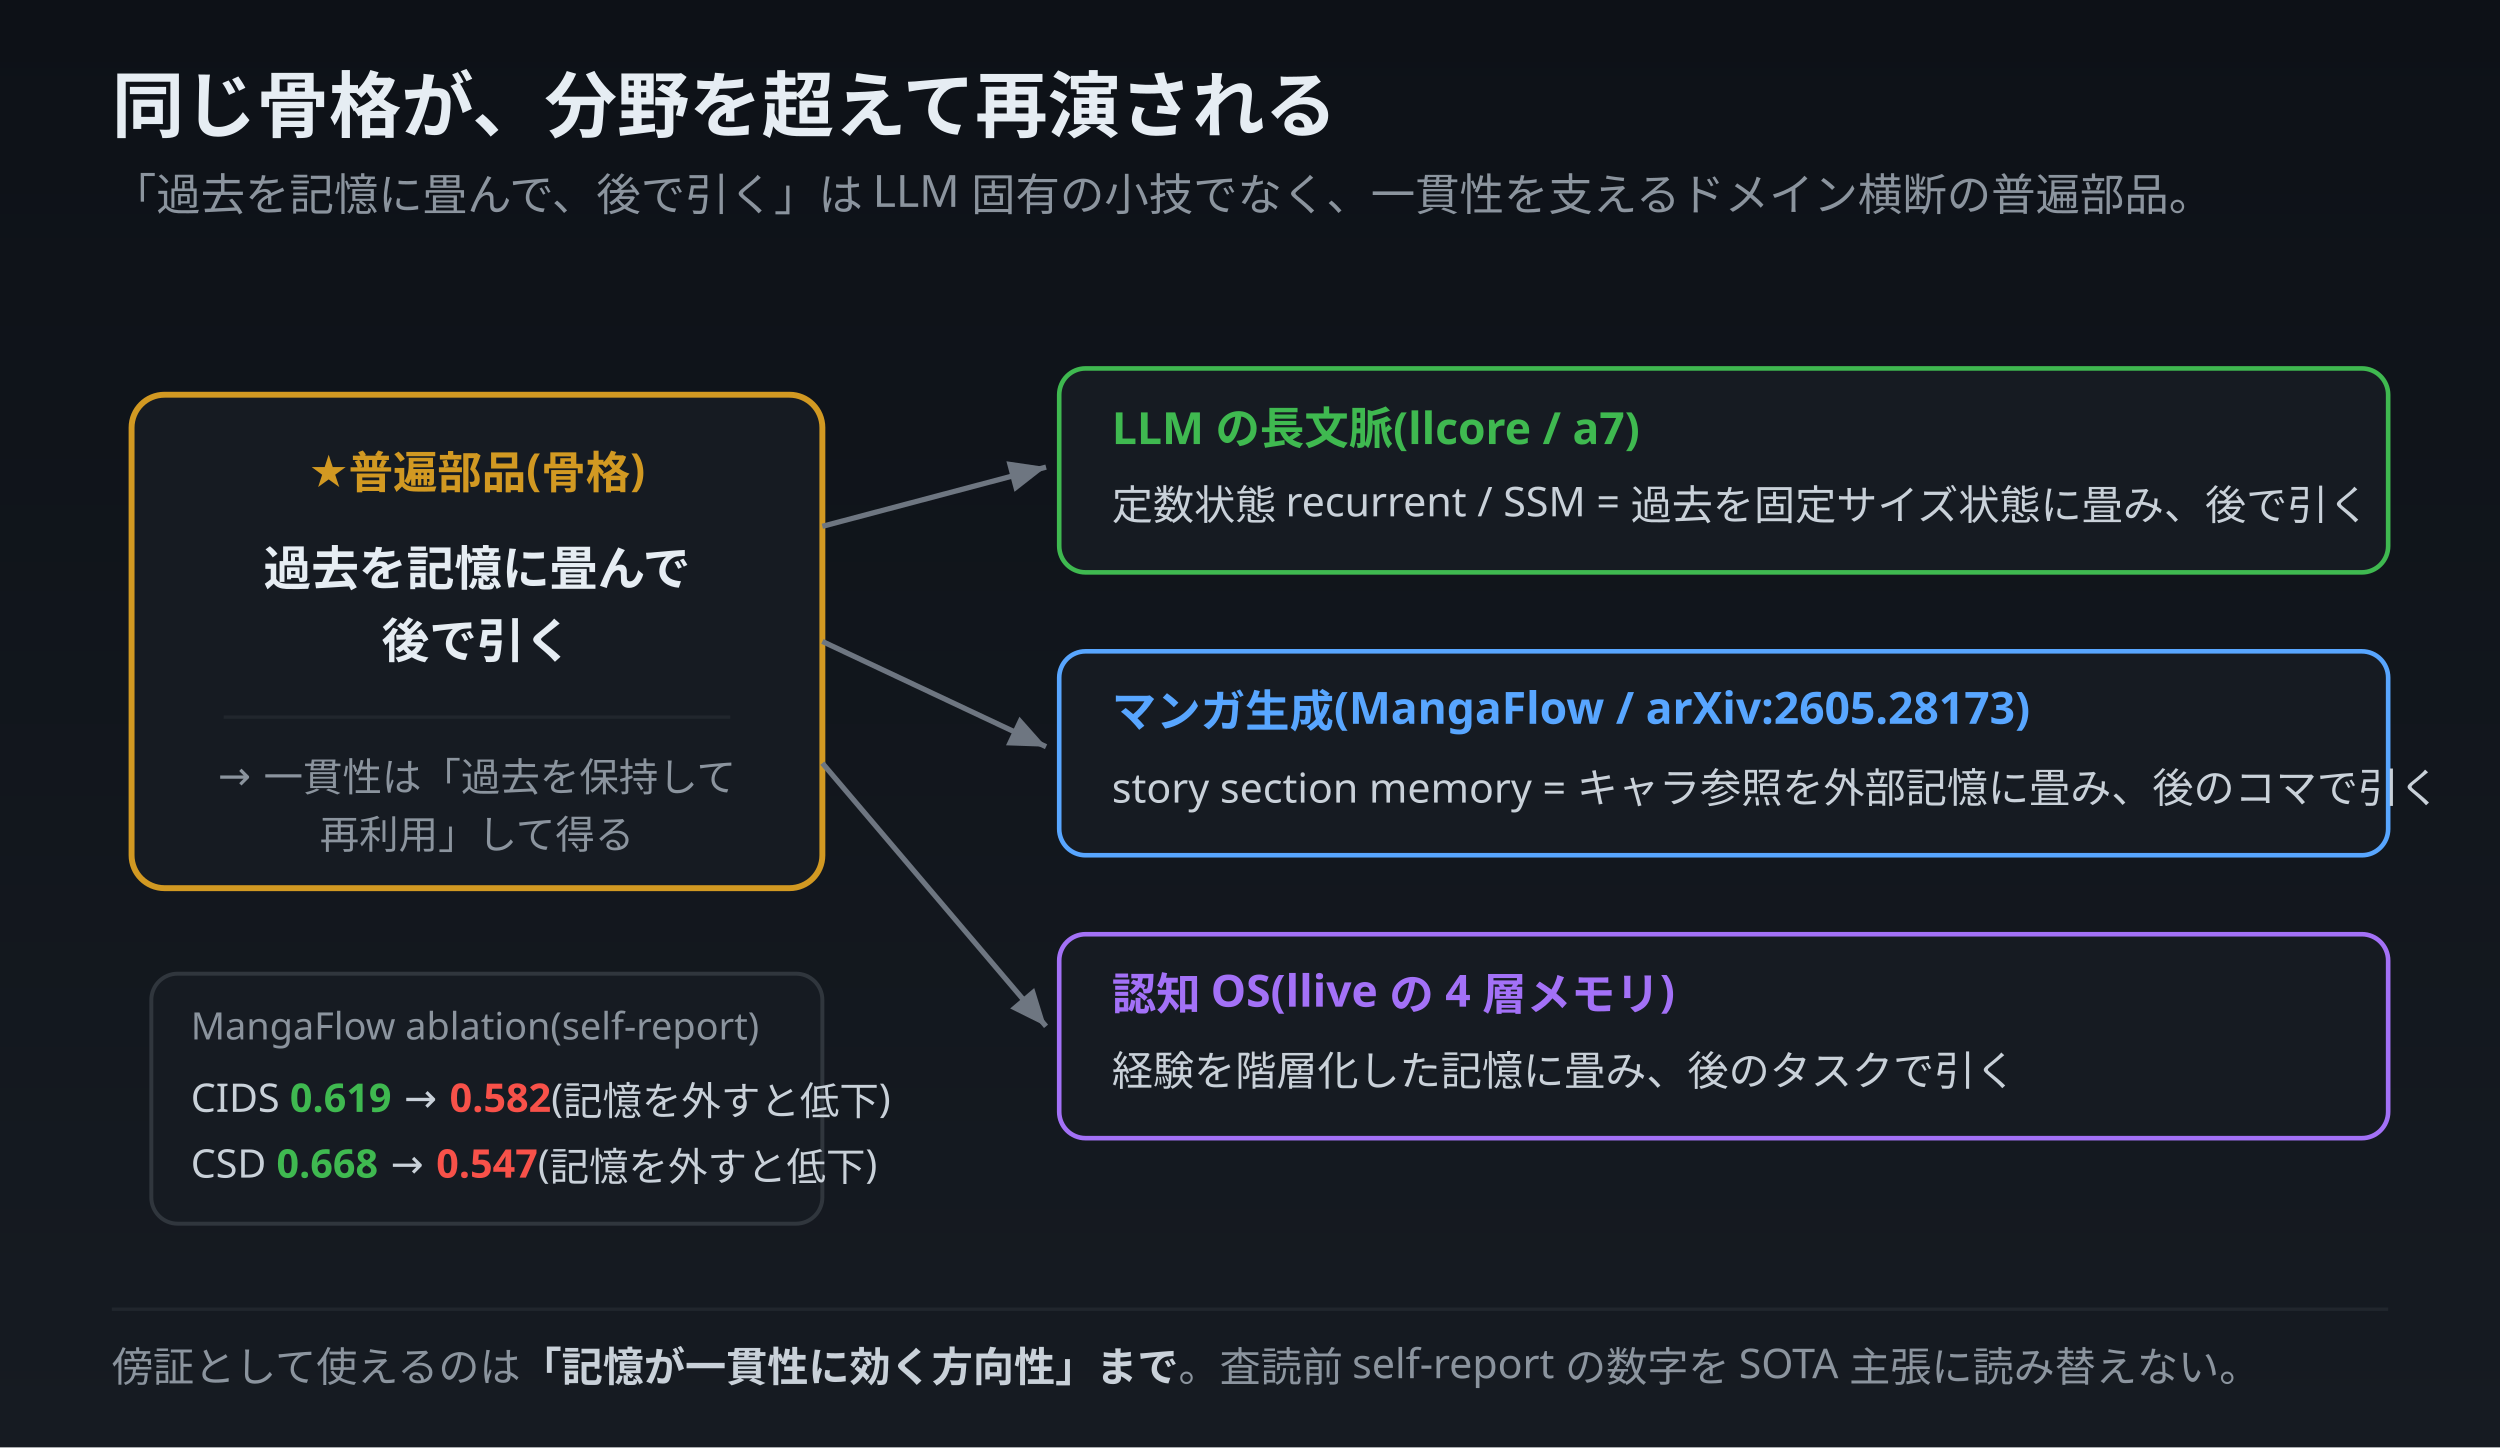
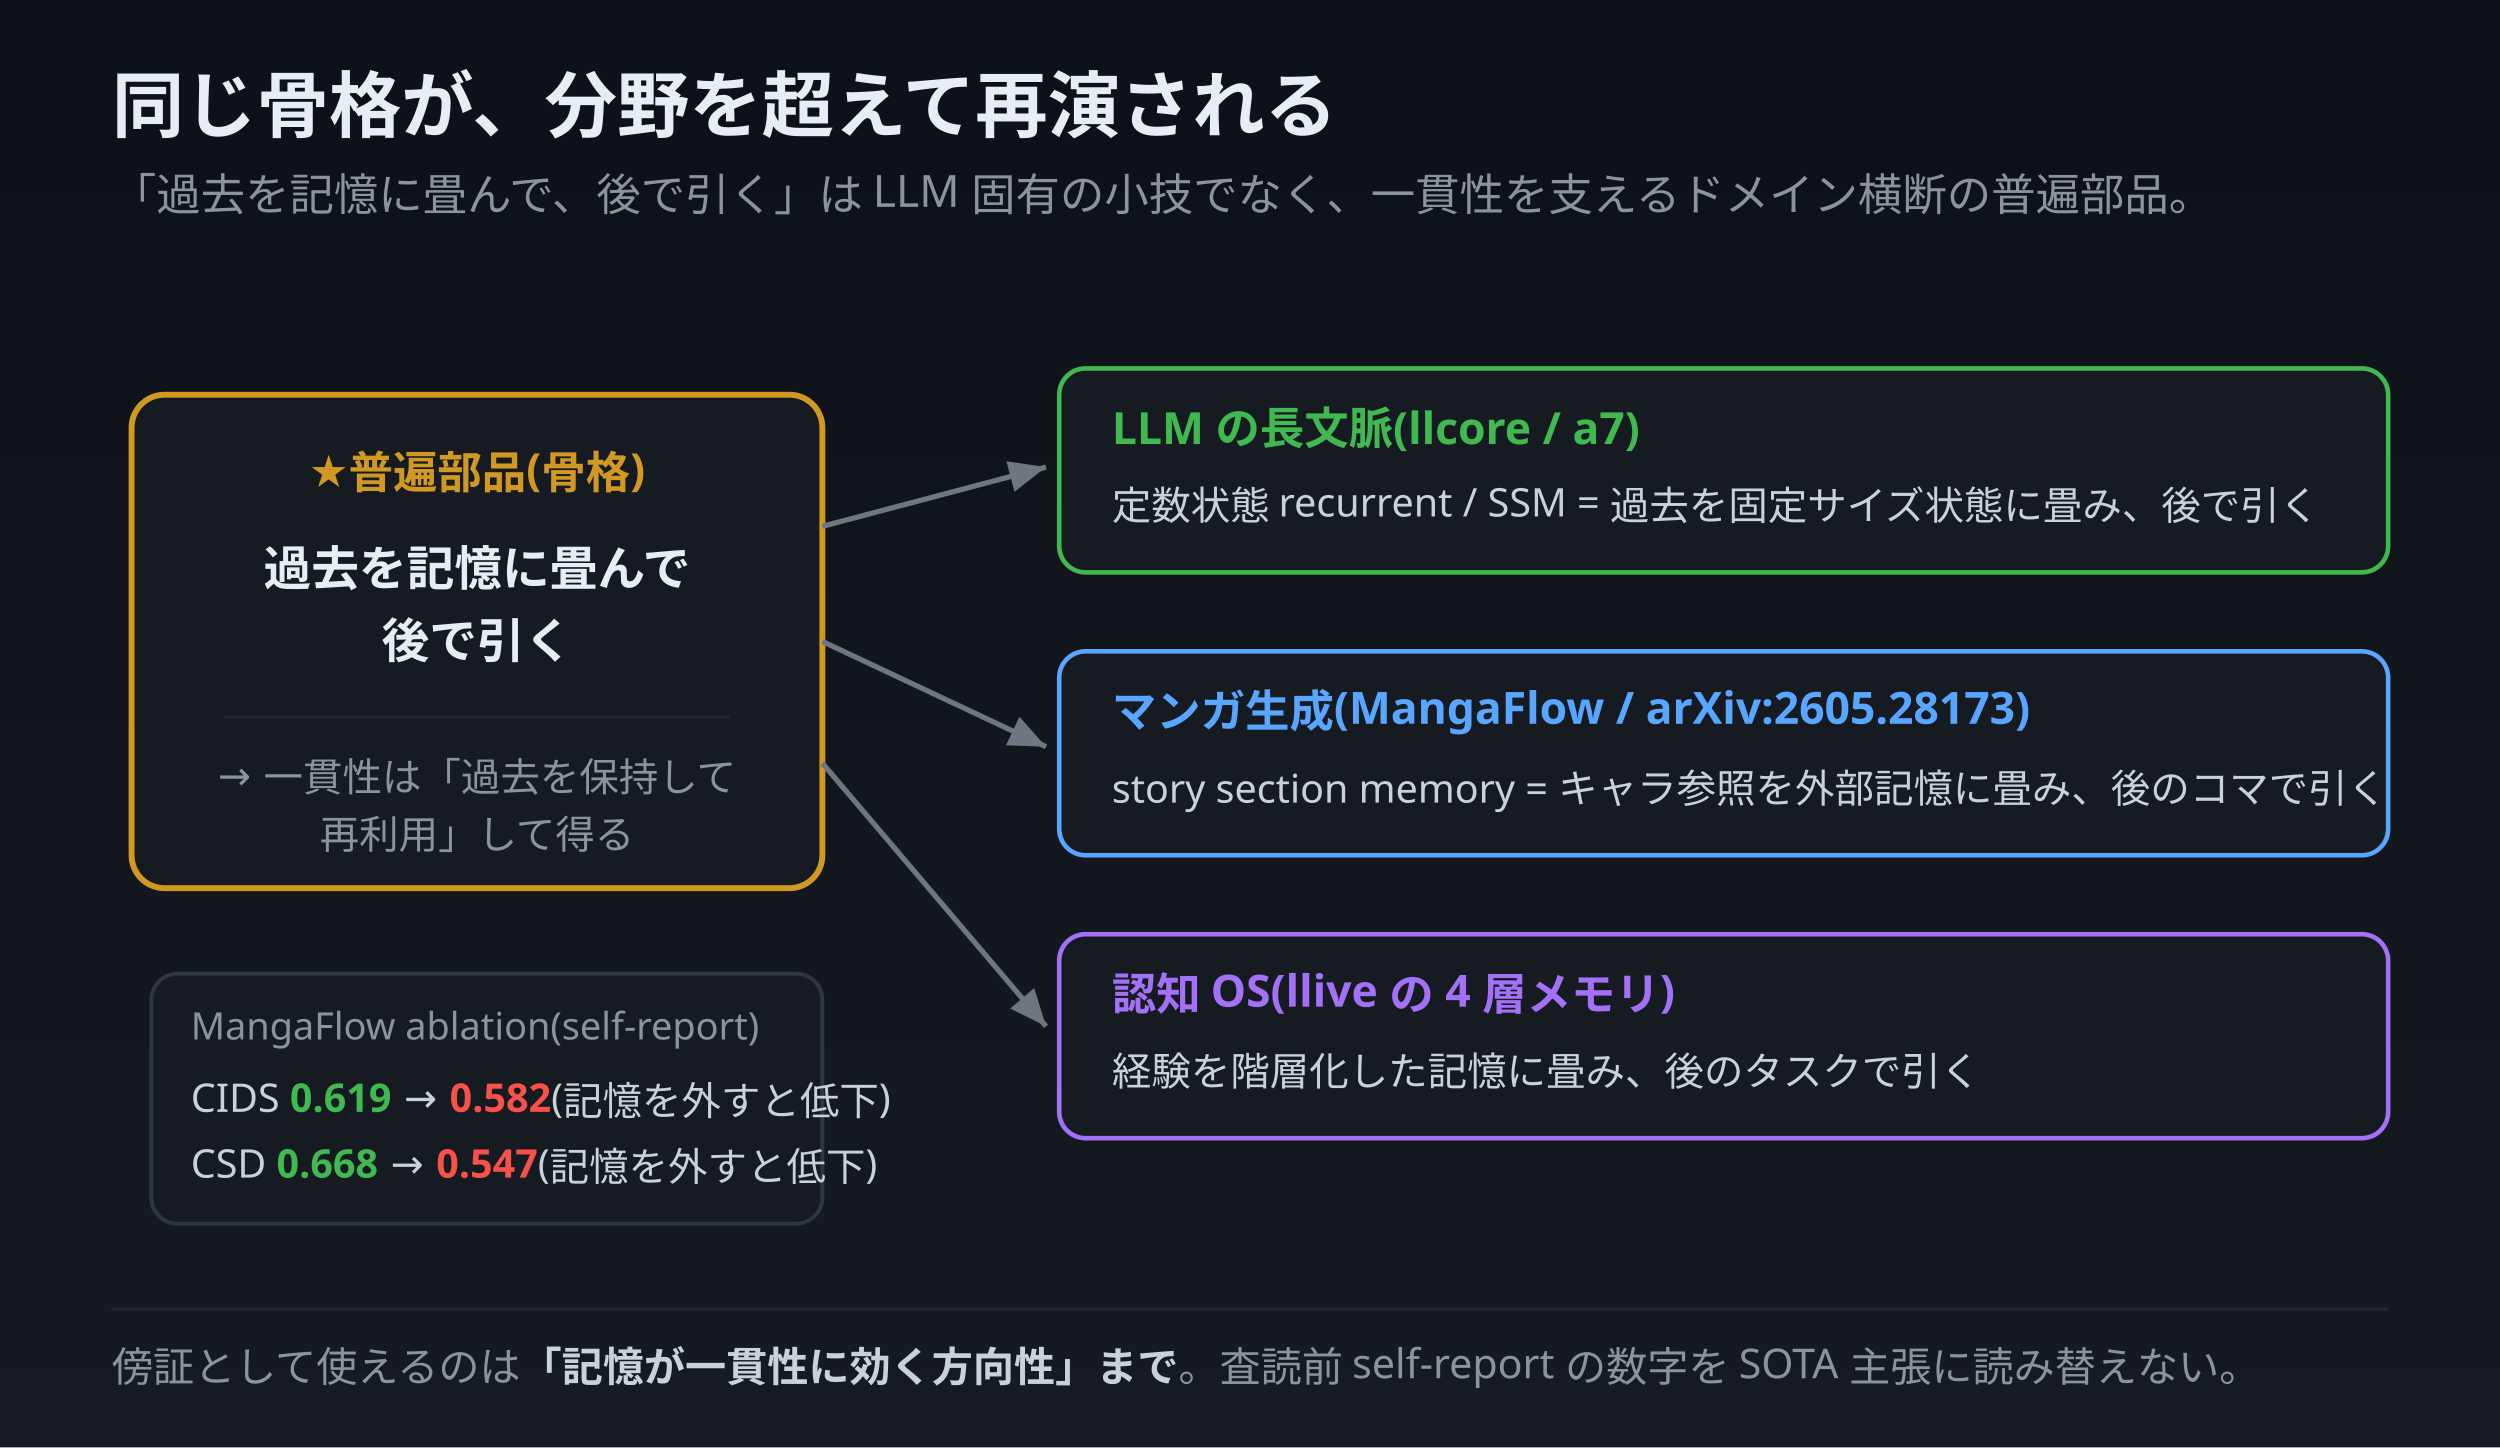
<svg xmlns="http://www.w3.org/2000/svg" viewBox="0 0 760 440" font-family="Segoe UI, Hiragino Kaku Gothic ProN, Meiryo, sans-serif">
  <defs>
    <linearGradient id="bg" x1="0" y1="0" x2="0" y2="1">
      <stop offset="0" stop-color="#0d1117" />
      <stop offset="1" stop-color="#161b22" />
    </linearGradient>
    <marker id="arr" markerWidth="9" markerHeight="9" refX="7" refY="3" orient="auto">
      <path d="M0,0 L7,3 L0,6 Z" fill="#6e7681" />
    </marker>
  </defs>
  <rect width="760" height="440" fill="url(#bg)" />
  <text x="34" y="40" fill="#e6edf3" font-size="22" font-weight="700">同じ骨格が、分野を超えて再演される</text>
  <text x="34" y="64" fill="#8b949e" font-size="13.5">「過去を記憶に畳んで、後で引く」は LLM 固有の小技でなく、一貫性を支えるドメイン横断の普遍部品。</text>
  <rect x="40" y="120" width="210" height="150" rx="10" fill="#161b22" stroke="#d29922" stroke-width="1.8" />
  <text x="145" y="148" fill="#d29922" font-size="13.5" font-weight="700" text-anchor="middle">★普遍部品(骨格)</text>
  <text x="145" y="178" fill="#e6edf3" font-size="14.5" font-weight="700" text-anchor="middle">過去を記憶に畳んで</text>
  <text x="145" y="200" fill="#e6edf3" font-size="14.5" font-weight="700" text-anchor="middle">後で引く</text>
  <line x1="68" y1="218" x2="222" y2="218" stroke="#21262d" stroke-width="1" />
  <text x="145" y="240" fill="#8b949e" font-size="12" text-anchor="middle">→ 一貫性は「過去を保持して</text>
  <text x="145" y="258" fill="#8b949e" font-size="12" text-anchor="middle">再利用」して得る</text>
  <line x1="250" y1="160" x2="318" y2="142" stroke="#6e7681" stroke-width="1.6" marker-end="url(#arr)" />
  <line x1="250" y1="195" x2="318" y2="227" stroke="#6e7681" stroke-width="1.6" marker-end="url(#arr)" />
  <line x1="250" y1="232" x2="318" y2="312" stroke="#6e7681" stroke-width="1.6" marker-end="url(#arr)" />
  <rect x="322" y="112" width="404" height="62" rx="8" fill="#161b22" stroke="#3fb950" stroke-width="1.4" />
  <text x="338" y="135" fill="#3fb950" font-size="13.5" font-weight="700">LLM の長文脈(llcore / a7)</text>
-   <text x="338" y="158" fill="#c9d1d9" font-size="12.5">定数状態 recurrent / SSM = 過去を固定サイズ状態に畳み、後で引く</text>
+   <text x="338" y="158" fill="#c9d1d9" font-size="12">定数状態 recurrent / SSM = 過去を固定サイズ状態に畳み、後で引く</text>
  <rect x="322" y="198" width="404" height="62" rx="8" fill="#161b22" stroke="#58a6ff" stroke-width="1.4" />
  <text x="338" y="221" fill="#58a6ff" font-size="13.5" font-weight="700">マンガ生成(MangaFlow / arXiv:2605.28173)</text>
-   <text x="338" y="244" fill="#c9d1d9" font-size="12.5">story section memory = キャラ参照を外部記憶に畳み、後のコマで引く</text>
+   <text x="338" y="244" fill="#c9d1d9" font-size="12">story section memory = キャラ参照を外部記憶に畳み、後のコマで引く</text>
  <rect x="322" y="284" width="404" height="62" rx="8" fill="#161b22" stroke="#a371f7" stroke-width="1.4" />
  <text x="338" y="307" fill="#a371f7" font-size="13.5" font-weight="700">認知 OS(llive の 4 層メモリ)</text>
-   <text x="338" y="330" fill="#c9d1d9" font-size="12.5">経験を階層化した記憶に畳み、後のタスクで引く</text>
+   <text x="338" y="330" fill="#c9d1d9" font-size="12">経験を階層化した記憶に畳み、後のタスクで引く</text>
  <rect x="46" y="296" width="204" height="76" rx="8" fill="#161b22" stroke="#30363d" stroke-width="1.2" />
  <text x="58" y="316" fill="#8b949e" font-size="11.5">MangaFlow ablation(self-report)</text>
  <text x="58" y="338" fill="#c9d1d9" font-size="12">CIDS  <tspan fill="#3fb950" font-weight="700">0.619</tspan> → <tspan fill="#f85149" font-weight="700">0.582</tspan>(記憶を外すと低下)</text>
  <text x="58" y="358" fill="#c9d1d9" font-size="12">CSD   <tspan fill="#3fb950" font-weight="700">0.668</tspan> → <tspan fill="#f85149" font-weight="700">0.547</tspan>(記憶を外すと低下)</text>
  <line x1="34" y1="398" x2="726" y2="398" stroke="#21262d" stroke-width="1" />
  <text x="34" y="420" fill="#8b949e" font-size="12.5">傍証として使えるのは<tspan fill="#c9d1d9" font-weight="700">「記憶が一貫性に効く方向性」まで</tspan>。査読前 self-report の数字を SOTA 主張に読み替えない。</text>
</svg>
